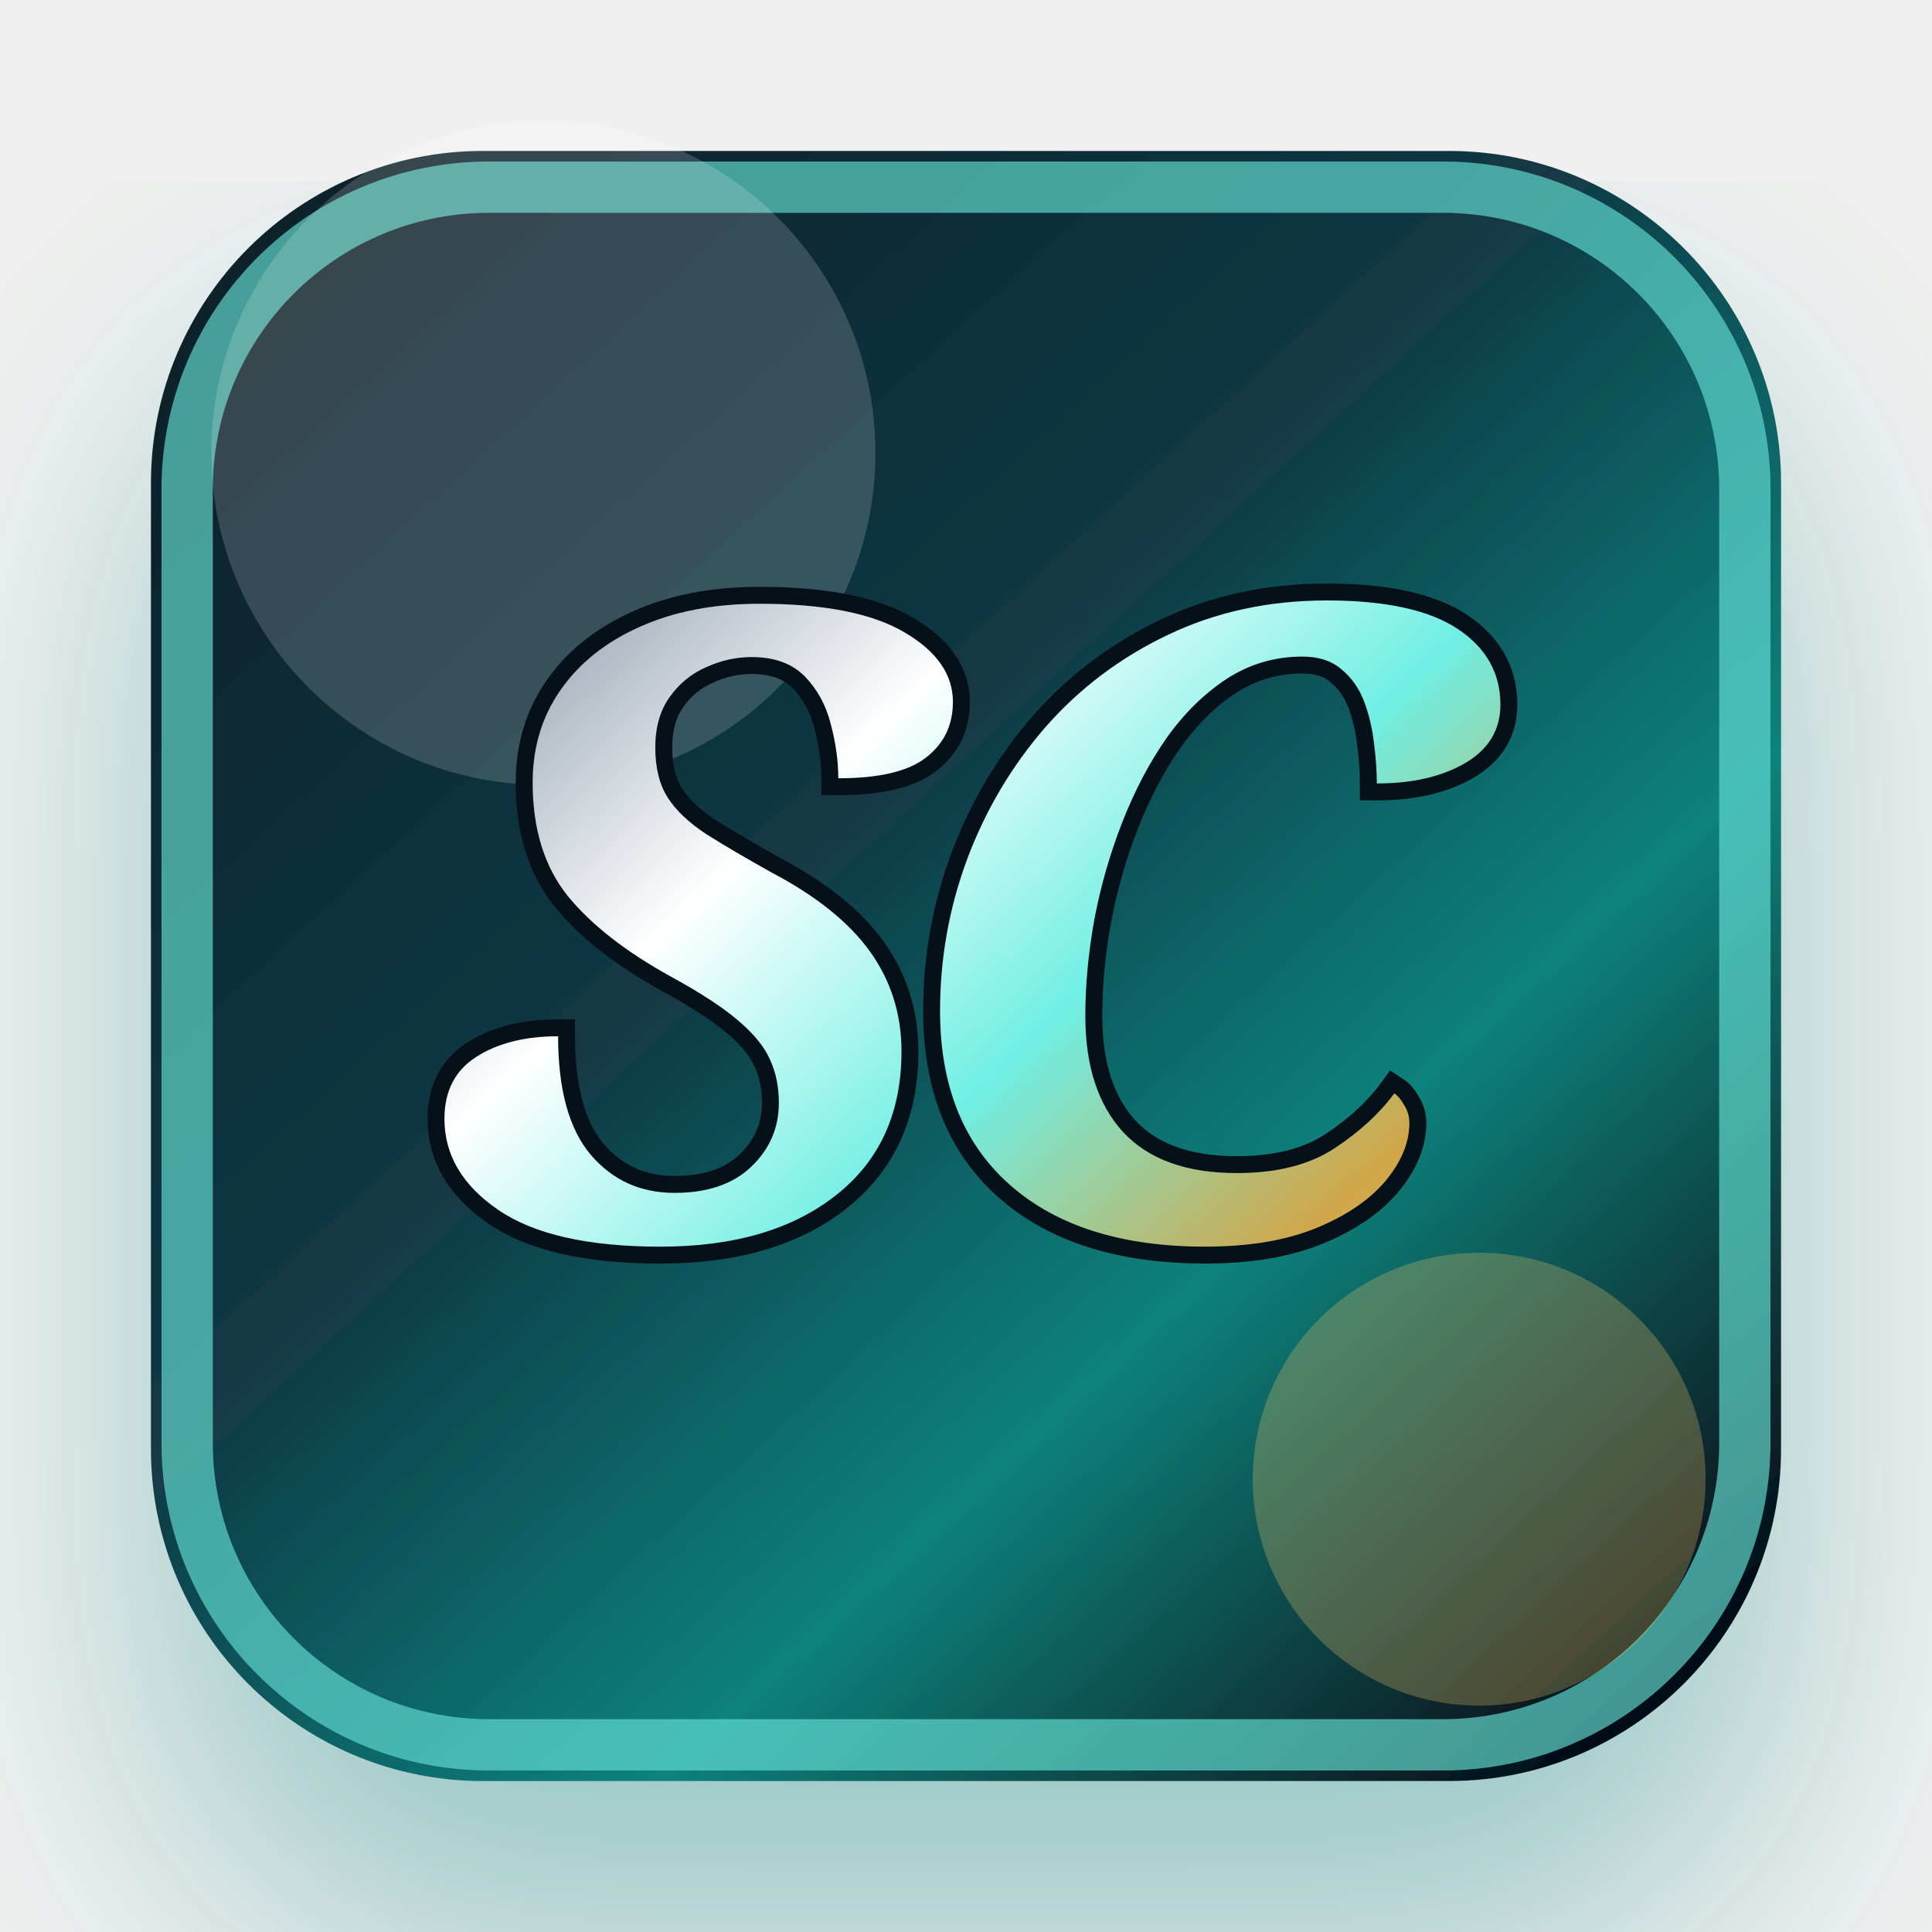
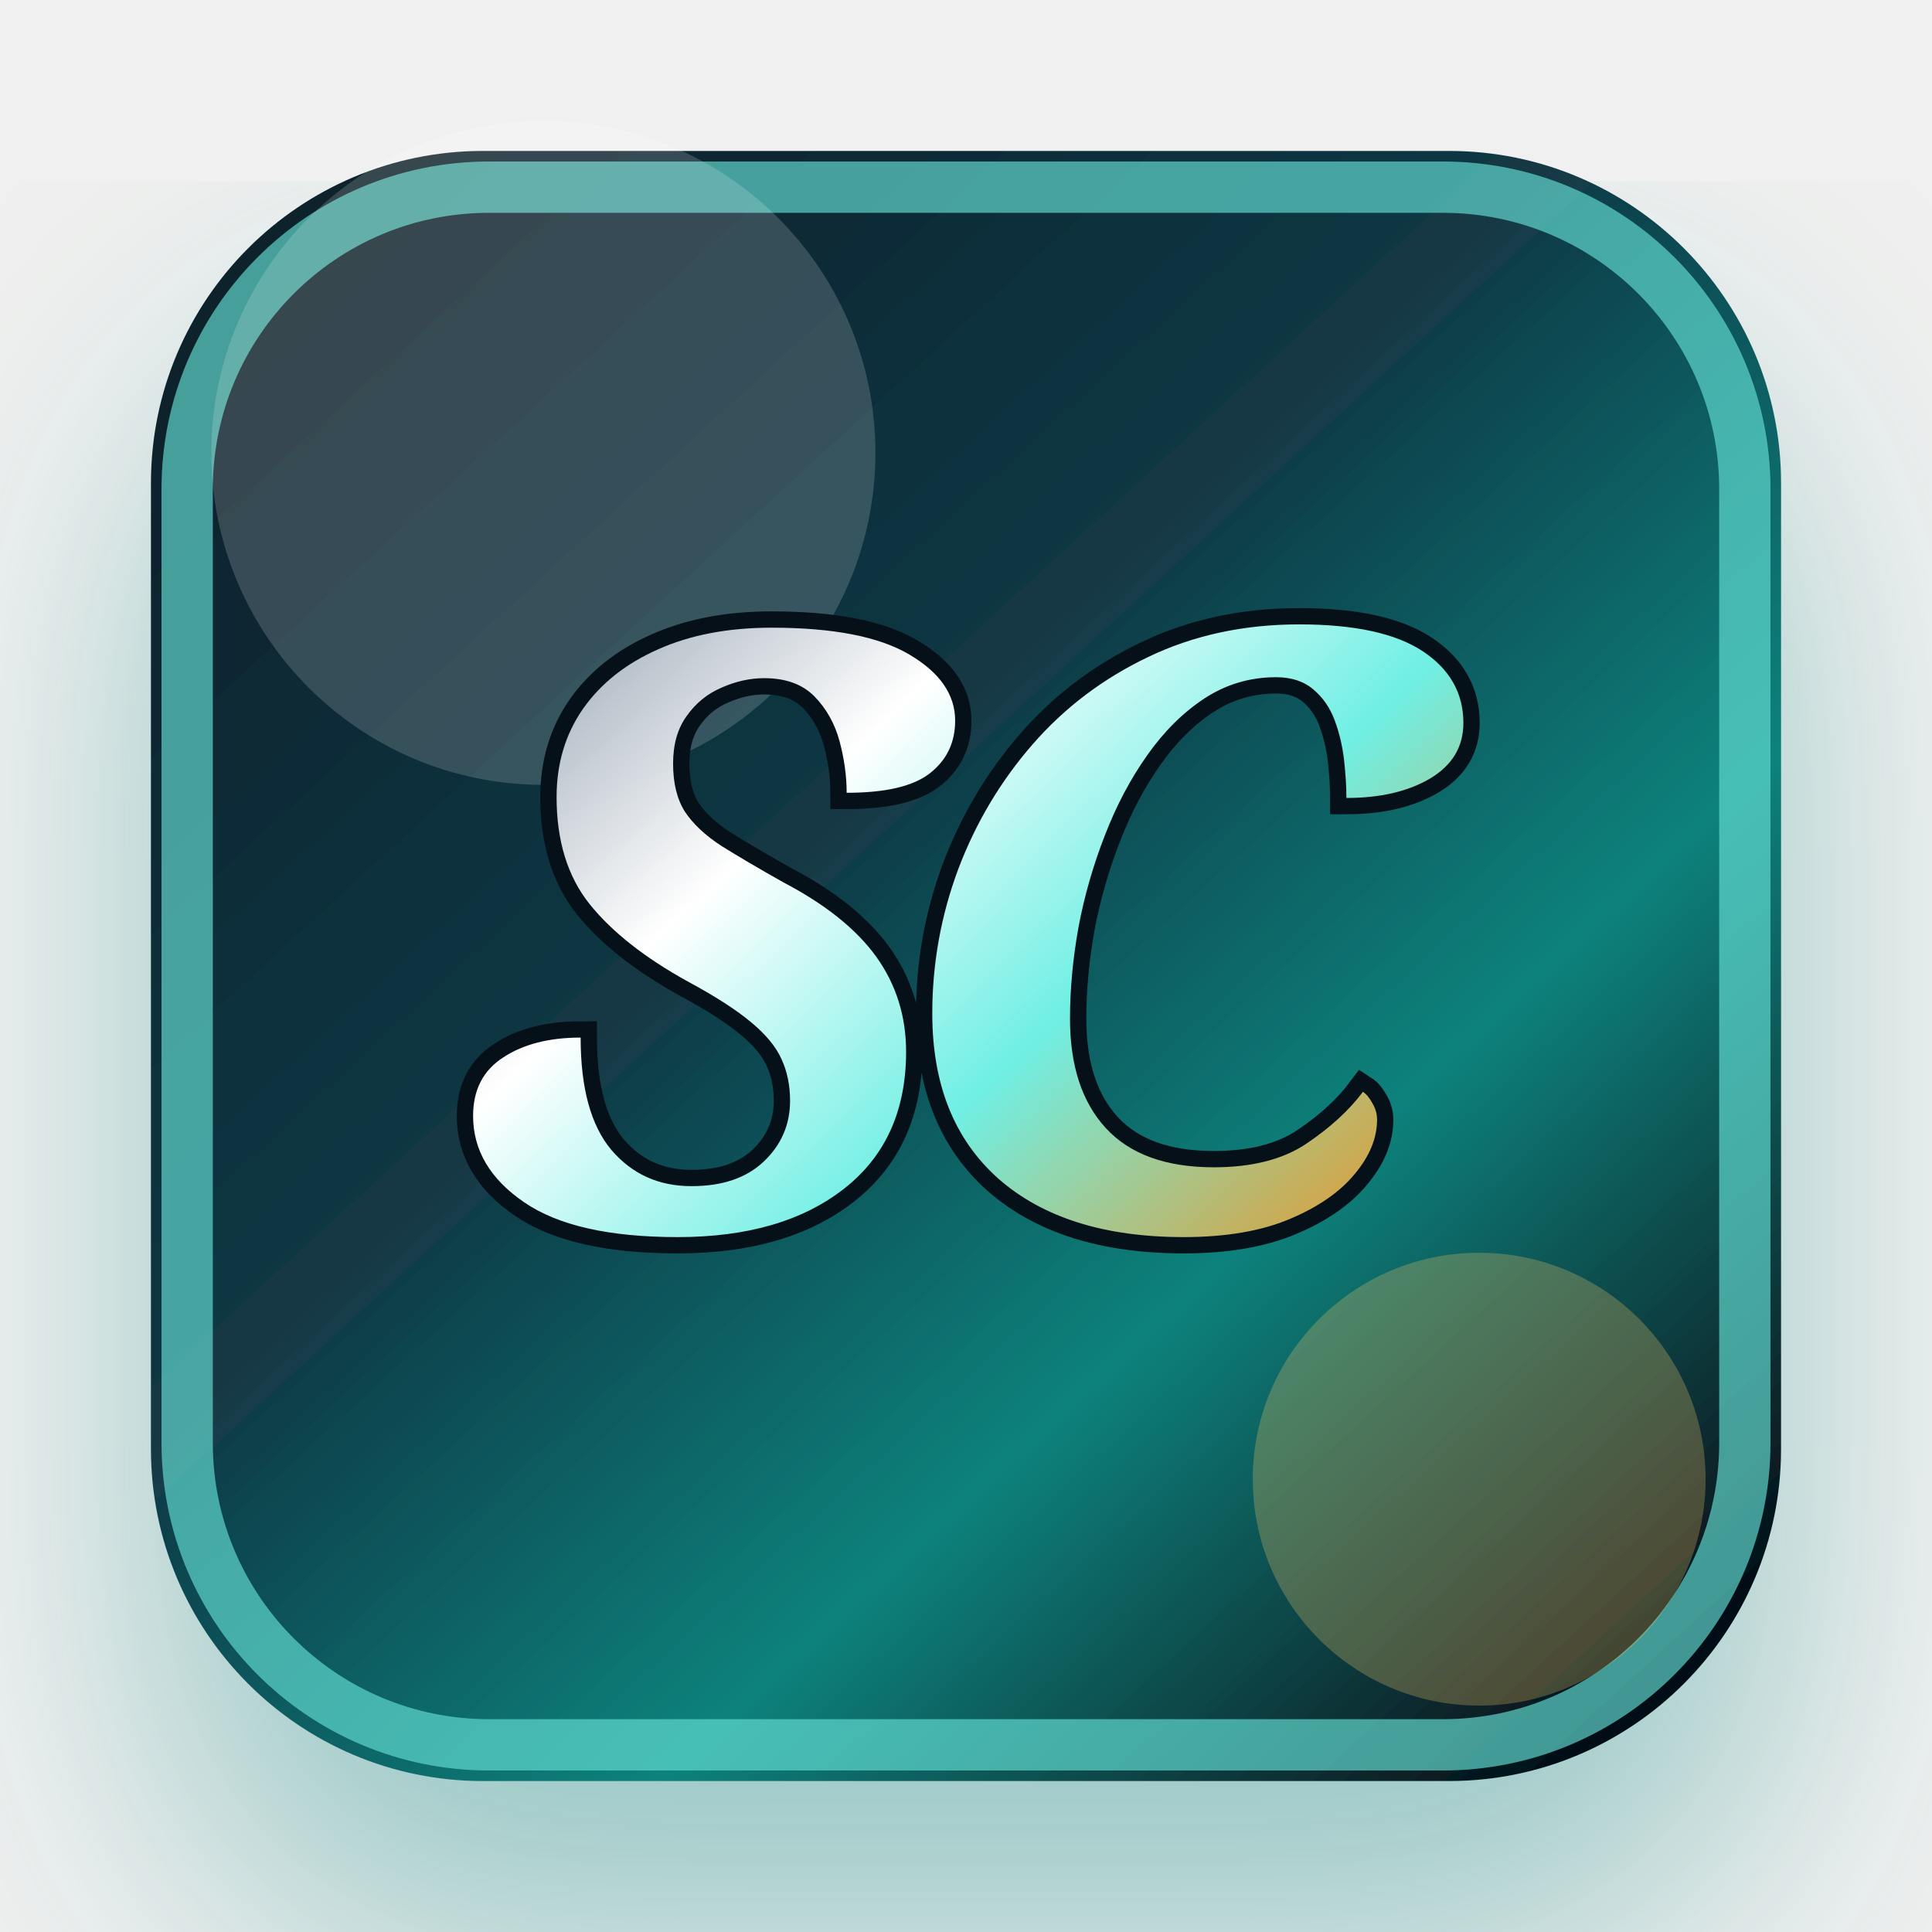
<svg xmlns="http://www.w3.org/2000/svg" viewBox="0 0 64 64">
  <defs>
    <linearGradient id="bg" x1="10" y1="8" x2="54" y2="56" gradientUnits="userSpaceOnUse">
      <stop stop-color="#09202a" />
      <stop offset=".4" stop-color="#123845" />
      <stop offset=".7" stop-color="#0b827c" />
      <stop offset="1" stop-color="#061018" />
    </linearGradient>
    <linearGradient id="shine" x1="13" y1="12" x2="51" y2="52" gradientUnits="userSpaceOnUse">
      <stop stop-color="#ffffff" />
      <stop offset=".17" stop-color="#9ba8b5" />
      <stop offset=".36" stop-color="#ffffff" />
      <stop offset=".56" stop-color="#70efe4" />
      <stop offset=".76" stop-color="#d2a648" />
      <stop offset="1" stop-color="#ffffff" />
    </linearGradient>
    <filter id="glow" x="-30%" y="-30%" width="160%" height="160%">
      <feDropShadow dx="0" dy="6" stdDeviation="5" flood-color="#0b827c" flood-opacity=".36" />
    </filter>
  </defs>
  <rect x="5" y="5" width="54" height="54" rx="11" fill="url(#bg)" filter="url(#glow)" />
  <rect x="6.2" y="6.2" width="51.6" height="51.6" rx="10" fill="none" stroke="#65dfd4" stroke-opacity=".66" stroke-width="1.7" />
  <circle cx="18" cy="15" r="11" fill="#ffffff" opacity=".17" />
  <circle cx="49" cy="49" r="7.5" fill="#f1c668" opacity=".28" />
-   <text x="31.5" y="41" text-anchor="middle" font-family="Cormorant Garamond, Georgia, serif" font-size="29" font-style="italic" font-weight="700" letter-spacing="-2" fill="url(#shine)" style="paint-order:stroke;stroke:#061018;stroke-width:1.12px">SC</text>
+   <text x="31.4" y="40.7" text-anchor="middle" font-family="Playfair Display, Georgia, serif" font-size="27.5" font-style="italic" font-weight="800" letter-spacing="-2.25" fill="url(#shine)" style="paint-order:stroke;stroke:#061018;stroke-width:1.08px">SC</text>
</svg>
